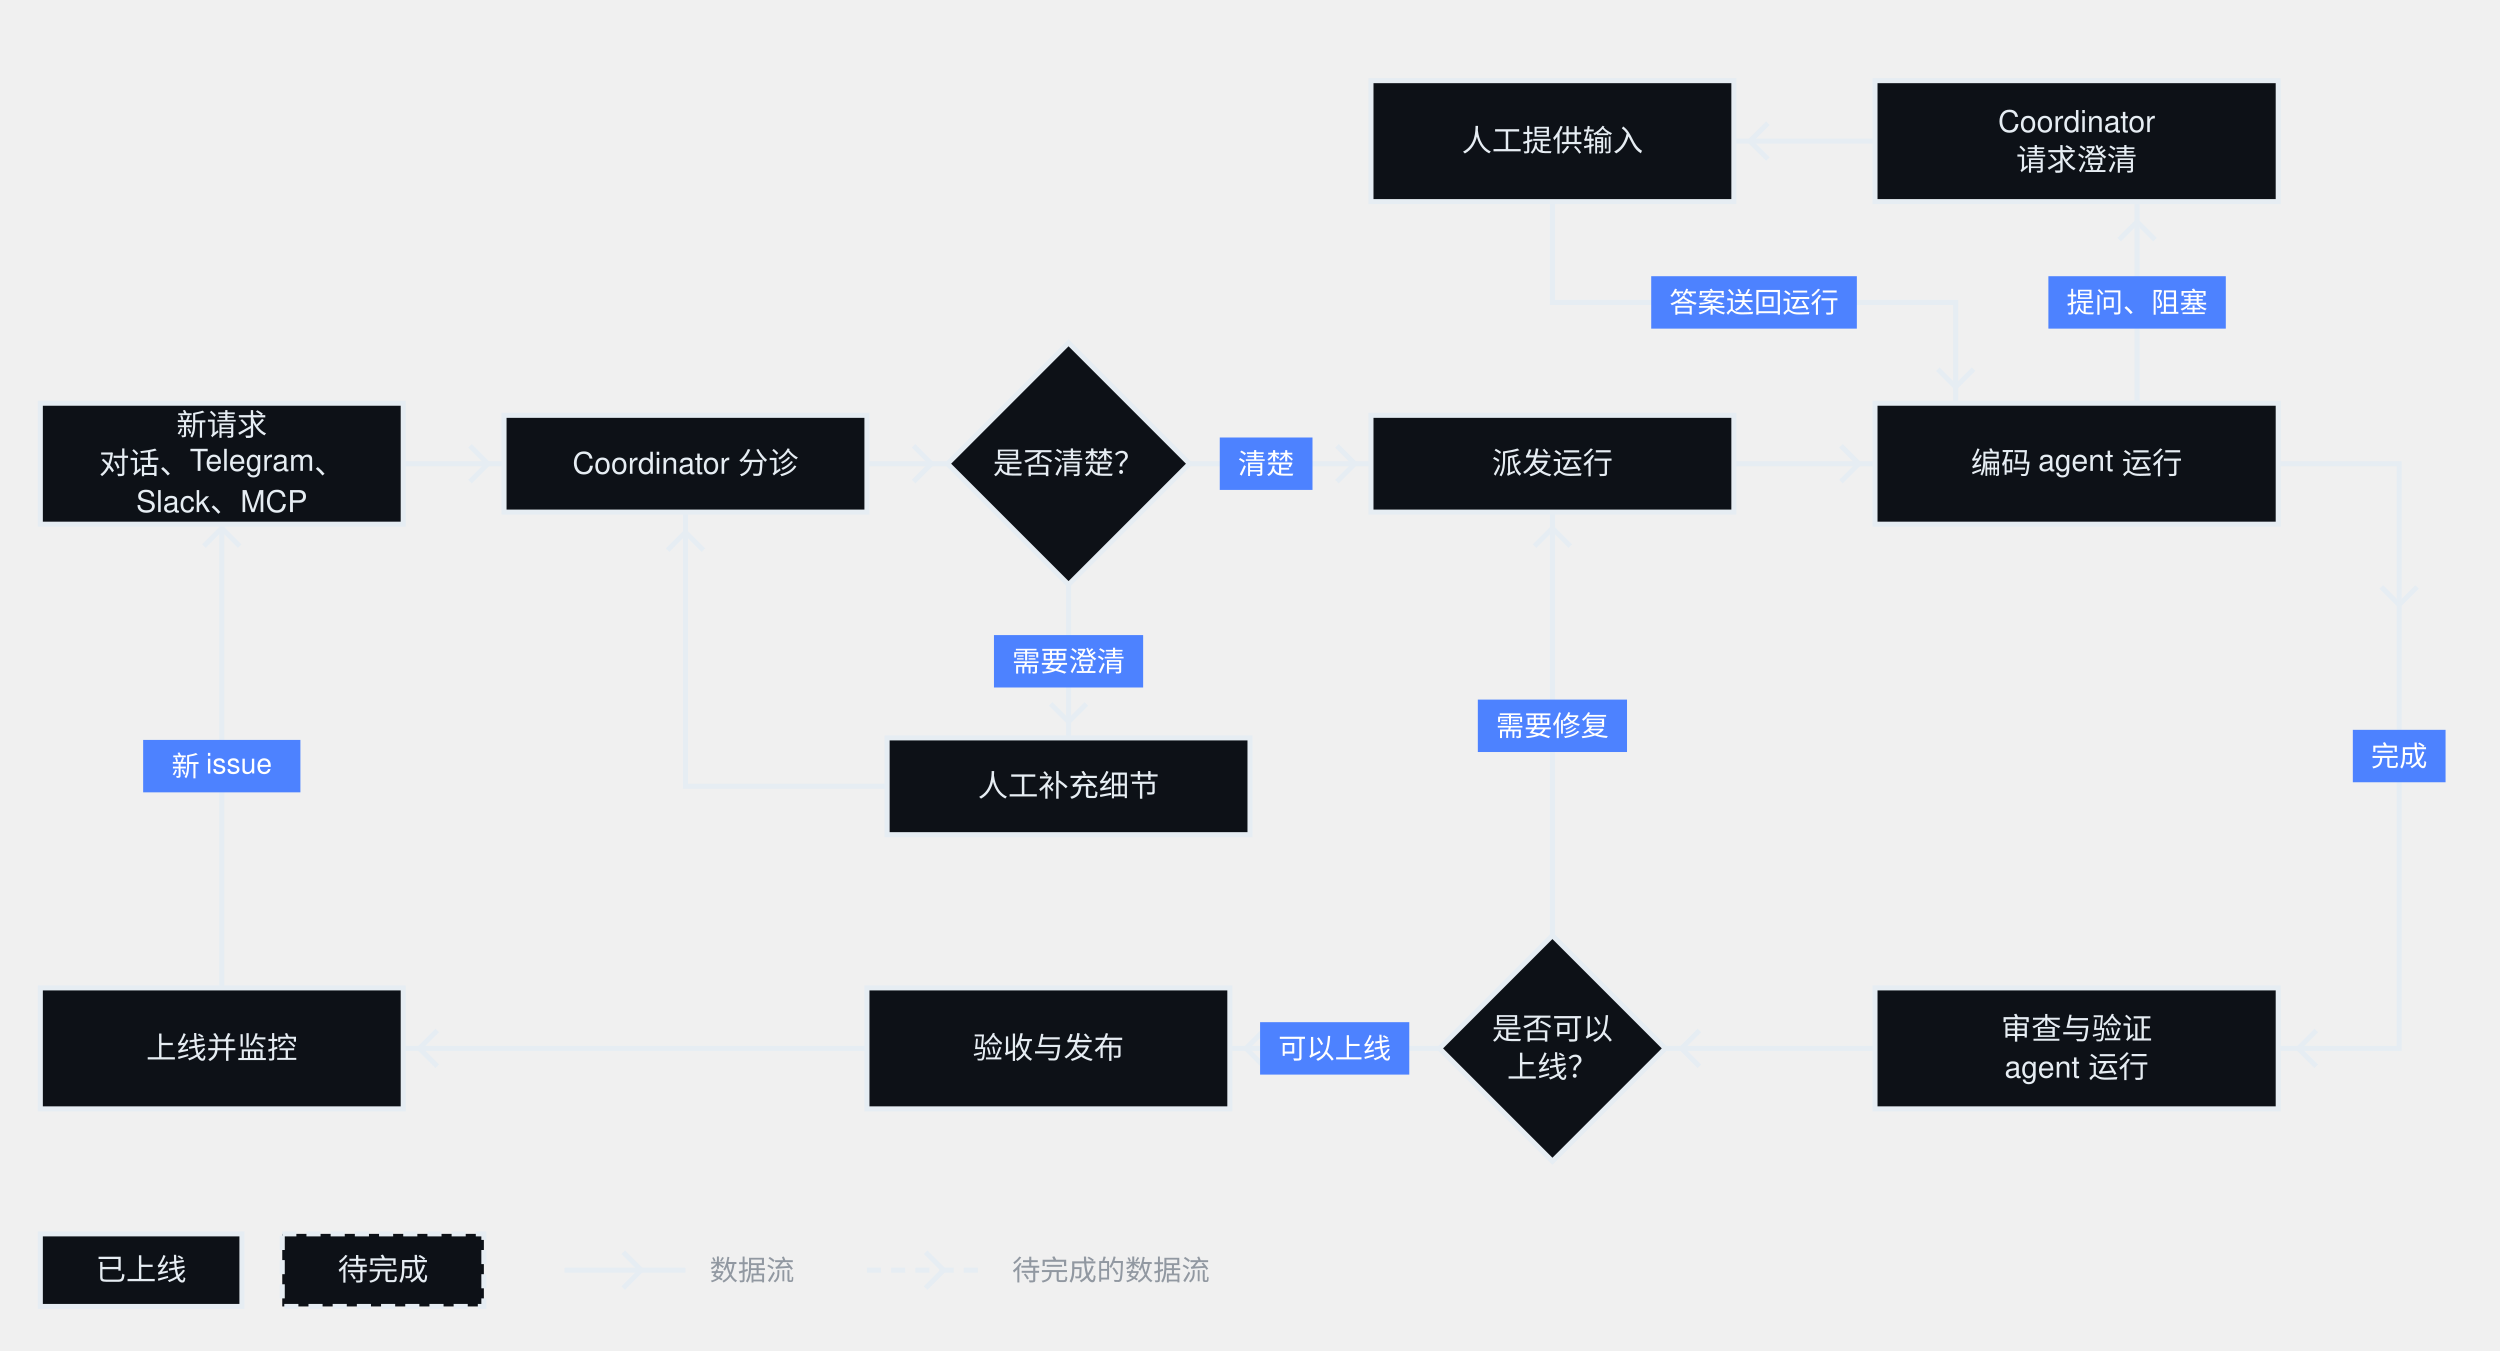
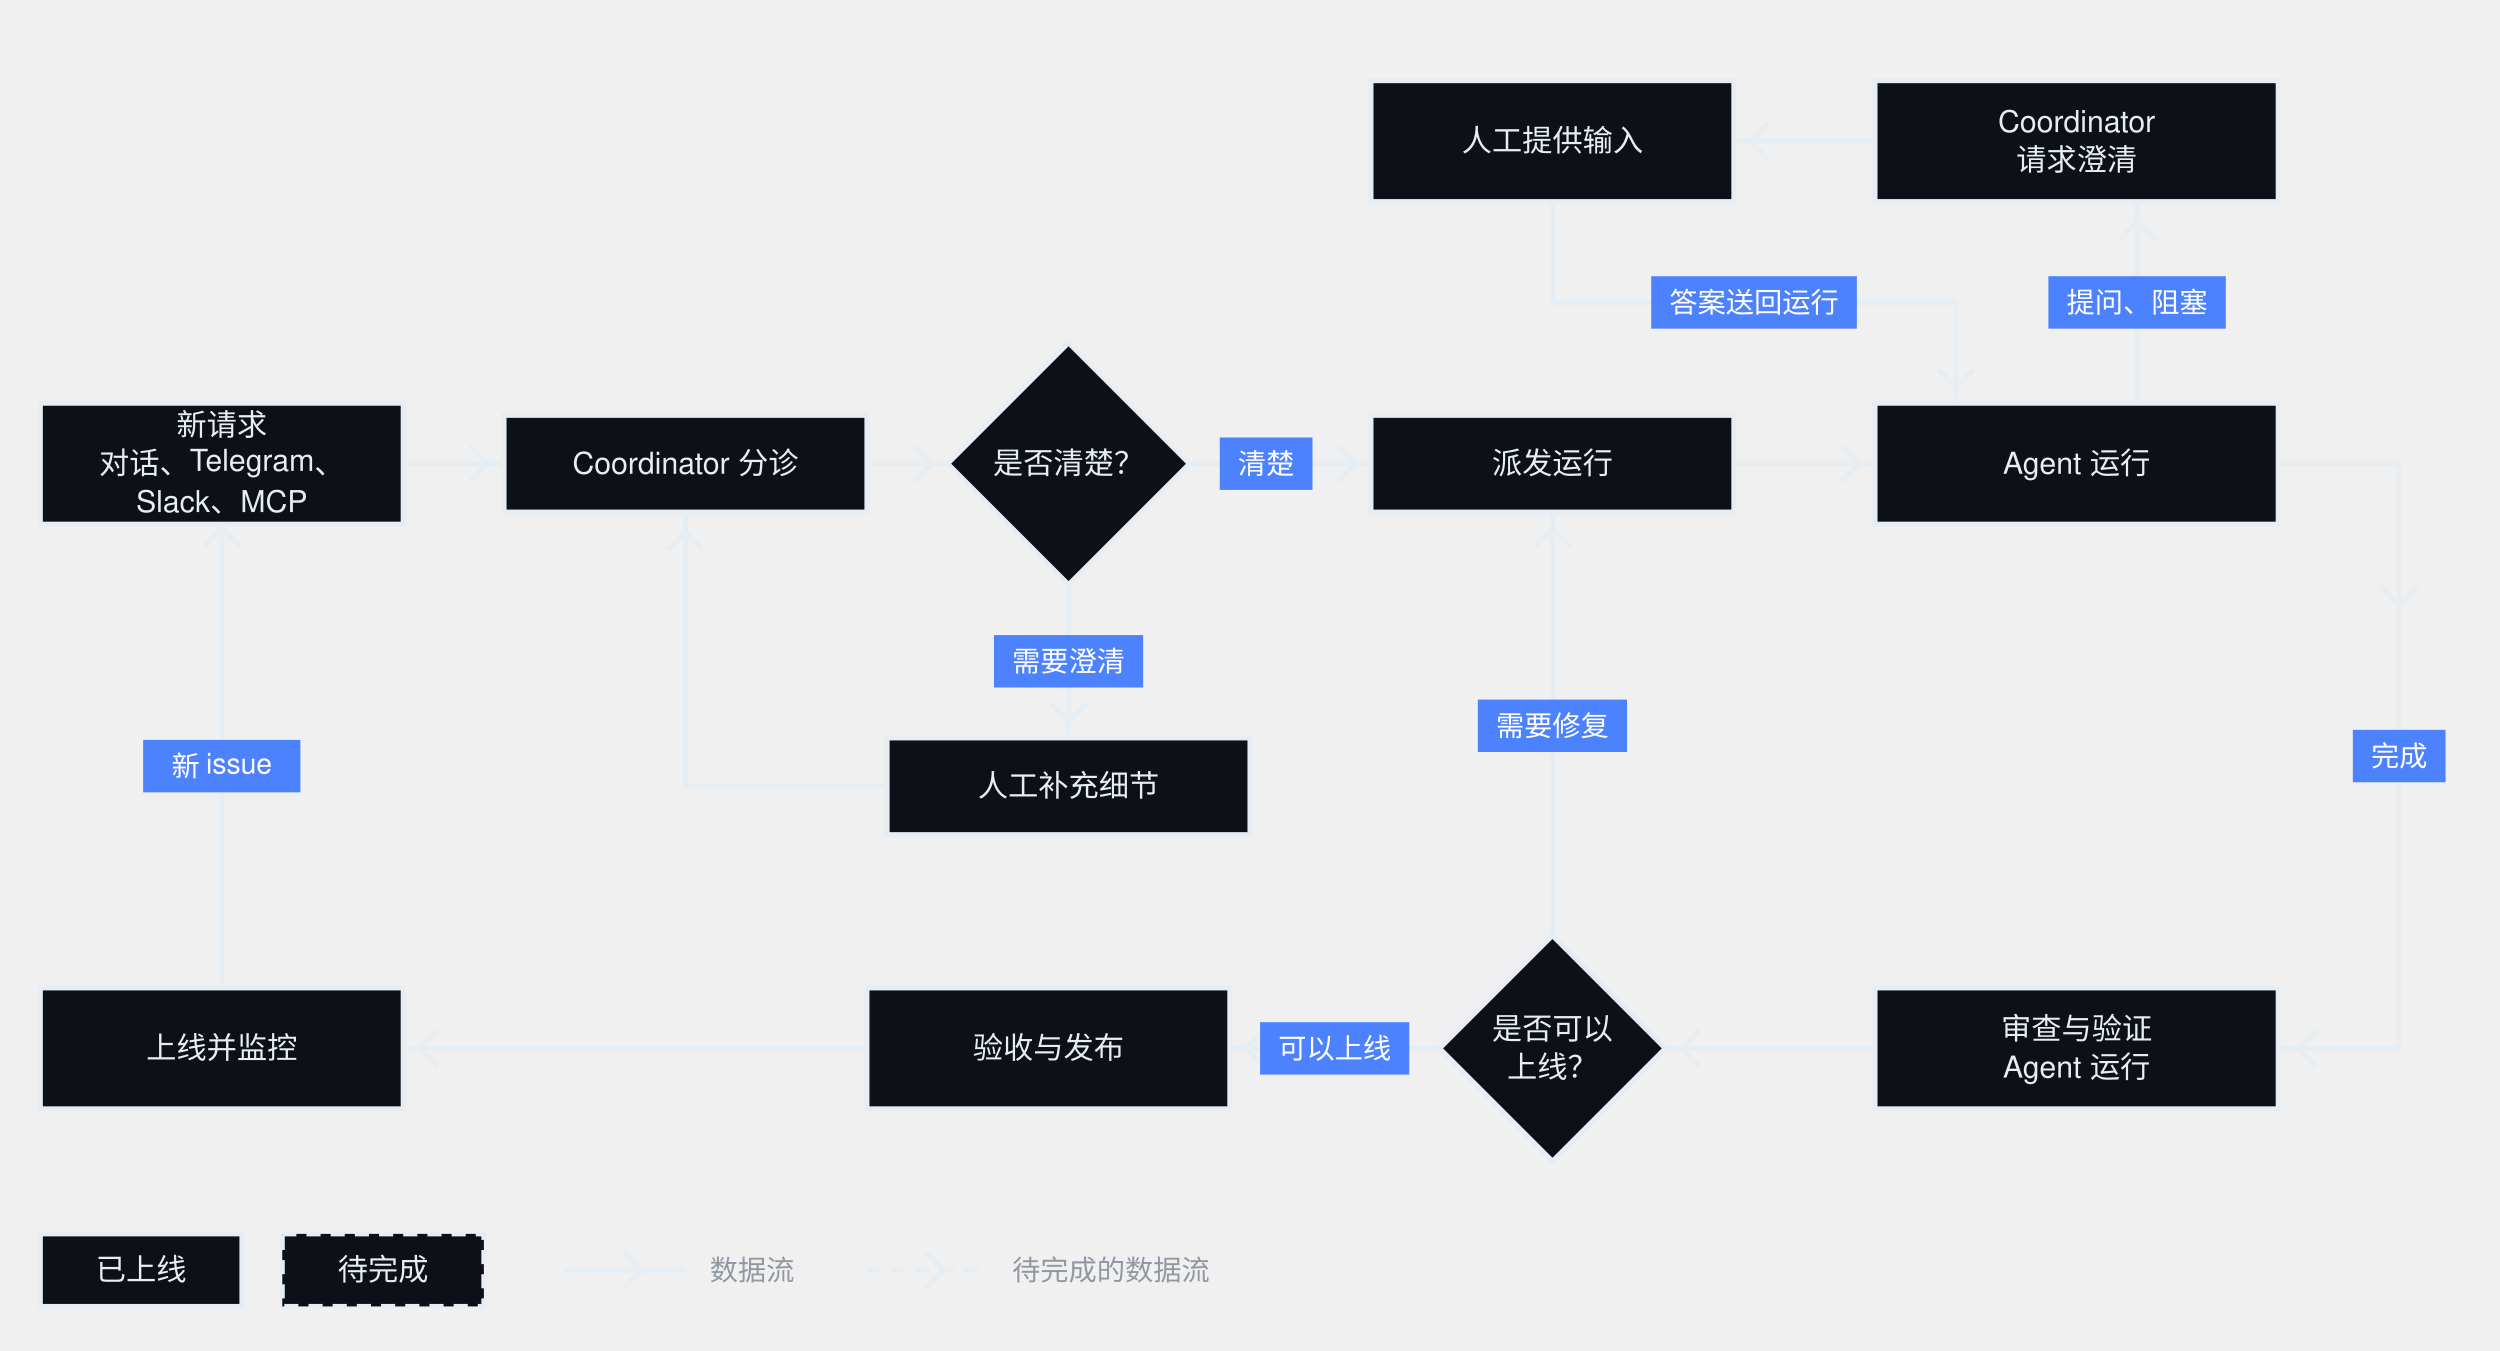
<svg xmlns="http://www.w3.org/2000/svg" width="1240" height="670" viewBox="0 0 1240 670" font-family="-apple-system, BlinkMacSystemFont, &quot;Segoe UI&quot;, Helvetica, Arial, &quot;PingFang SC&quot;, &quot;Noto Sans CJK SC&quot;, &quot;Microsoft YaHei&quot;, sans-serif" role="img" aria-label="任务在 Mikka 中的流转">
  <path d="M200 230 L250 230" fill="none" stroke="#e6edf3" stroke-width="2.5" />
  <path d="M234 222 L242 230 L234 238" fill="none" stroke="#e6edf3" stroke-width="2.5" stroke-linecap="square" stroke-linejoin="miter" />
  <path d="M430 230 L470 230" fill="none" stroke="#e6edf3" stroke-width="2.5" />
  <path d="M454 222 L462 230 L454 238" fill="none" stroke="#e6edf3" stroke-width="2.5" stroke-linecap="square" stroke-linejoin="miter" />
  <path d="M590 230 L680 230" fill="none" stroke="#e6edf3" stroke-width="2.5" />
  <path d="M664 222 L672 230 L664 238" fill="none" stroke="#e6edf3" stroke-width="2.5" stroke-linecap="square" stroke-linejoin="miter" />
  <rect x="605" y="217" width="46" height="26" fill="#4d82ff" />
  <text x="628" y="235" text-anchor="middle" font-size="14" fill="#ffffff">清楚</text>
  <path d="M860 230 L930 230" fill="none" stroke="#e6edf3" stroke-width="2.5" />
  <path d="M914 222 L922 230 L914 238" fill="none" stroke="#e6edf3" stroke-width="2.5" stroke-linecap="square" stroke-linejoin="miter" />
  <path d="M530 290 L530 366" fill="none" stroke="#e6edf3" stroke-width="2.5" />
  <path d="M522 350 L530 358 L538 350" fill="none" stroke="#e6edf3" stroke-width="2.5" stroke-linecap="square" stroke-linejoin="miter" />
  <rect x="493" y="315" width="74" height="26" fill="#4d82ff" />
  <text x="530" y="333" text-anchor="middle" font-size="14" fill="#ffffff">需要澄清</text>
  <path d="M440 390 L340 390 L340 254" fill="none" stroke="#e6edf3" stroke-width="2.5" />
  <path d="M332 272 L340 264 L348 272" fill="none" stroke="#e6edf3" stroke-width="2.5" stroke-linecap="square" stroke-linejoin="miter" />
  <path d="M1060 200 L1060 100" fill="none" stroke="#e6edf3" stroke-width="2.5" />
  <path d="M1052 118 L1060 110 L1068 118" fill="none" stroke="#e6edf3" stroke-width="2.5" stroke-linecap="square" stroke-linejoin="miter" />
  <rect x="1016" y="137" width="88" height="26" fill="#4d82ff" />
  <text x="1060" y="155" text-anchor="middle" font-size="14" fill="#ffffff">提问、阻塞</text>
  <path d="M930 70 L860 70" fill="none" stroke="#e6edf3" stroke-width="2.5" />
  <path d="M876 62 L868 70 L876 78" fill="none" stroke="#e6edf3" stroke-width="2.5" stroke-linecap="square" stroke-linejoin="miter" />
  <path d="M770 100 L770 150 L970 150 L970 200" fill="none" stroke="#e6edf3" stroke-width="2.5" />
  <path d="M962 184 L970 192 L978 184" fill="none" stroke="#e6edf3" stroke-width="2.5" stroke-linecap="square" stroke-linejoin="miter" />
  <rect x="819" y="137" width="102" height="26" fill="#4d82ff" />
  <text x="870" y="155" text-anchor="middle" font-size="14" fill="#ffffff">答案送回运行</text>
  <path d="M1130 230 L1190 230 L1190 520 L1130 520" fill="none" stroke="#e6edf3" stroke-width="2.5" />
  <path d="M1182 292 L1190 300 L1198 292" fill="none" stroke="#e6edf3" stroke-width="2.5" stroke-linecap="square" stroke-linejoin="miter" />
  <path d="M1148 512 L1140 520 L1148 528" fill="none" stroke="#e6edf3" stroke-width="2.5" stroke-linecap="square" stroke-linejoin="miter" />
  <rect x="1167" y="362" width="46" height="26" fill="#4d82ff" />
  <text x="1190" y="380" text-anchor="middle" font-size="14" fill="#ffffff">完成</text>
  <path d="M930 520 L826 520" fill="none" stroke="#e6edf3" stroke-width="2.5" />
  <path d="M842 512 L834 520 L842 528" fill="none" stroke="#e6edf3" stroke-width="2.5" stroke-linecap="square" stroke-linejoin="miter" />
  <path d="M770 464 L770 254" fill="none" stroke="#e6edf3" stroke-width="2.5" />
  <path d="M762 270 L770 262 L778 270" fill="none" stroke="#e6edf3" stroke-width="2.5" stroke-linecap="square" stroke-linejoin="miter" />
  <rect x="733" y="347" width="74" height="26" fill="#4d82ff" />
  <text x="770" y="365" text-anchor="middle" font-size="14" fill="#ffffff">需要修复</text>
  <path d="M714 520 L610 520" fill="none" stroke="#e6edf3" stroke-width="2.5" />
  <path d="M626 512 L618 520 L626 528" fill="none" stroke="#e6edf3" stroke-width="2.5" stroke-linecap="square" stroke-linejoin="miter" />
  <rect x="625" y="507" width="74" height="26" fill="#4d82ff" />
  <text x="662" y="525" text-anchor="middle" font-size="14" fill="#ffffff">可以上线</text>
  <path d="M430 520 L200 520" fill="none" stroke="#e6edf3" stroke-width="2.5" />
  <path d="M216 512 L208 520 L216 528" fill="none" stroke="#e6edf3" stroke-width="2.5" stroke-linecap="square" stroke-linejoin="miter" />
  <path d="M110 490 L110 254" fill="none" stroke="#e6edf3" stroke-width="2.5" />
  <path d="M102 270 L110 262 L118 270" fill="none" stroke="#e6edf3" stroke-width="2.5" stroke-linecap="square" stroke-linejoin="miter" />
  <rect x="71" y="367" width="78" height="26" fill="#4d82ff" />
  <text x="110" y="385" text-anchor="middle" font-size="14" fill="#ffffff">新 issue</text>
  <rect x="20" y="200" width="180" height="60" fill="#0d1117" stroke="#e6edf3" stroke-width="2.5" />
  <text x="110" y="216" text-anchor="middle" font-size="15" fill="#e6edf3">新请求</text>
  <text x="110" y="235" text-anchor="middle" font-size="15" fill="#e6edf3">对话、Telegram、</text>
  <text x="110" y="254" text-anchor="middle" font-size="15" fill="#e6edf3">Slack、MCP</text>
  <rect x="250" y="206" width="180" height="48" fill="#0d1117" stroke="#e6edf3" stroke-width="2.5" />
  <text x="340" y="235" text-anchor="middle" font-size="15" fill="#e6edf3">Coordinator 分诊</text>
  <rect x="680" y="206" width="180" height="48" fill="#0d1117" stroke="#e6edf3" stroke-width="2.5" />
  <text x="770" y="235" text-anchor="middle" font-size="15" fill="#e6edf3">派发运行</text>
  <rect x="930" y="200" width="200" height="60" fill="#0d1117" stroke="#e6edf3" stroke-width="2.5" />
-   <text x="1030" y="235" text-anchor="middle" font-size="15" fill="#e6edf3">编码 agent 运行</text>
+   <text x="1030" y="235" text-anchor="middle" font-size="15" fill="#e6edf3">Agent 运行</text>
  <rect x="930" y="40" width="200" height="60" fill="#0d1117" stroke="#e6edf3" stroke-width="2.5" />
  <text x="1030" y="65.5" text-anchor="middle" font-size="15" fill="#e6edf3">Coordinator</text>
  <text x="1030" y="84.5" text-anchor="middle" font-size="15" fill="#e6edf3">请求澄清</text>
  <rect x="680" y="40" width="180" height="60" fill="#0d1117" stroke="#e6edf3" stroke-width="2.5" />
  <text x="770" y="75" text-anchor="middle" font-size="15" fill="#e6edf3">人工提供输入</text>
  <rect x="440" y="366" width="180" height="48" fill="#0d1117" stroke="#e6edf3" stroke-width="2.5" />
  <text x="530" y="395" text-anchor="middle" font-size="15" fill="#e6edf3">人工补充细节</text>
  <rect x="930" y="490" width="200" height="60" fill="#0d1117" stroke="#e6edf3" stroke-width="2.5" />
  <text x="1030" y="515.5" text-anchor="middle" font-size="15" fill="#e6edf3">审查与验证</text>
-   <text x="1030" y="534.5" text-anchor="middle" font-size="15" fill="#e6edf3">agent 运行</text>
+   <text x="1030" y="534.5" text-anchor="middle" font-size="15" fill="#e6edf3">Agent 运行</text>
  <rect x="430" y="490" width="180" height="60" fill="#0d1117" stroke="#e6edf3" stroke-width="2.5" />
  <text x="520" y="525" text-anchor="middle" font-size="15" fill="#e6edf3">验收与发布</text>
  <rect x="20" y="490" width="180" height="60" fill="#0d1117" stroke="#e6edf3" stroke-width="2.5" />
  <text x="110" y="525" text-anchor="middle" font-size="15" fill="#e6edf3">上线并监控</text>
  <polygon points="530,170 590,230 530,290 470,230" fill="#0d1117" stroke="#e6edf3" stroke-width="2.5" stroke-linejoin="miter" />
  <text x="530" y="235" text-anchor="middle" font-size="15" fill="#e6edf3">是否清楚？</text>
  <polygon points="770,464 826,520 770,576 714,520" fill="#0d1117" stroke="#e6edf3" stroke-width="2.5" stroke-linejoin="miter" />
  <text x="770" y="515.5" text-anchor="middle" font-size="15" fill="#e6edf3">是否可以</text>
  <text x="770" y="534.5" text-anchor="middle" font-size="15" fill="#e6edf3">上线？</text>
  <rect x="20" y="612" width="100" height="36" fill="#0d1117" stroke="#e6edf3" stroke-width="2.5" />
  <text x="70" y="635" text-anchor="middle" font-size="15" fill="#e6edf3">已上线</text>
  <rect x="140" y="612" width="100" height="36" fill="#0d1117" stroke="#e6edf3" stroke-width="2.5" stroke-dasharray="7 5" />
  <text x="190" y="635" text-anchor="middle" font-size="15" fill="#e6edf3">待完成</text>
  <path d="M280 630 L340 630" fill="none" stroke="#e6edf3" stroke-width="2.5" />
  <path d="M310 622 L318 630 L310 638" fill="none" stroke="#e6edf3" stroke-width="2.5" stroke-linecap="square" stroke-linejoin="miter" />
  <text x="352" y="635" font-size="14" fill="#9198a1">数据流</text>
  <path d="M430 630 L490 630" fill="none" stroke="#e6edf3" stroke-width="2.5" stroke-dasharray="7 5" />
  <path d="M460 622 L468 630 L460 638" fill="none" stroke="#e6edf3" stroke-width="2.5" stroke-linecap="square" stroke-linejoin="miter" />
  <text x="502" y="635" font-size="14" fill="#9198a1">待完成的数据流</text>
</svg>
